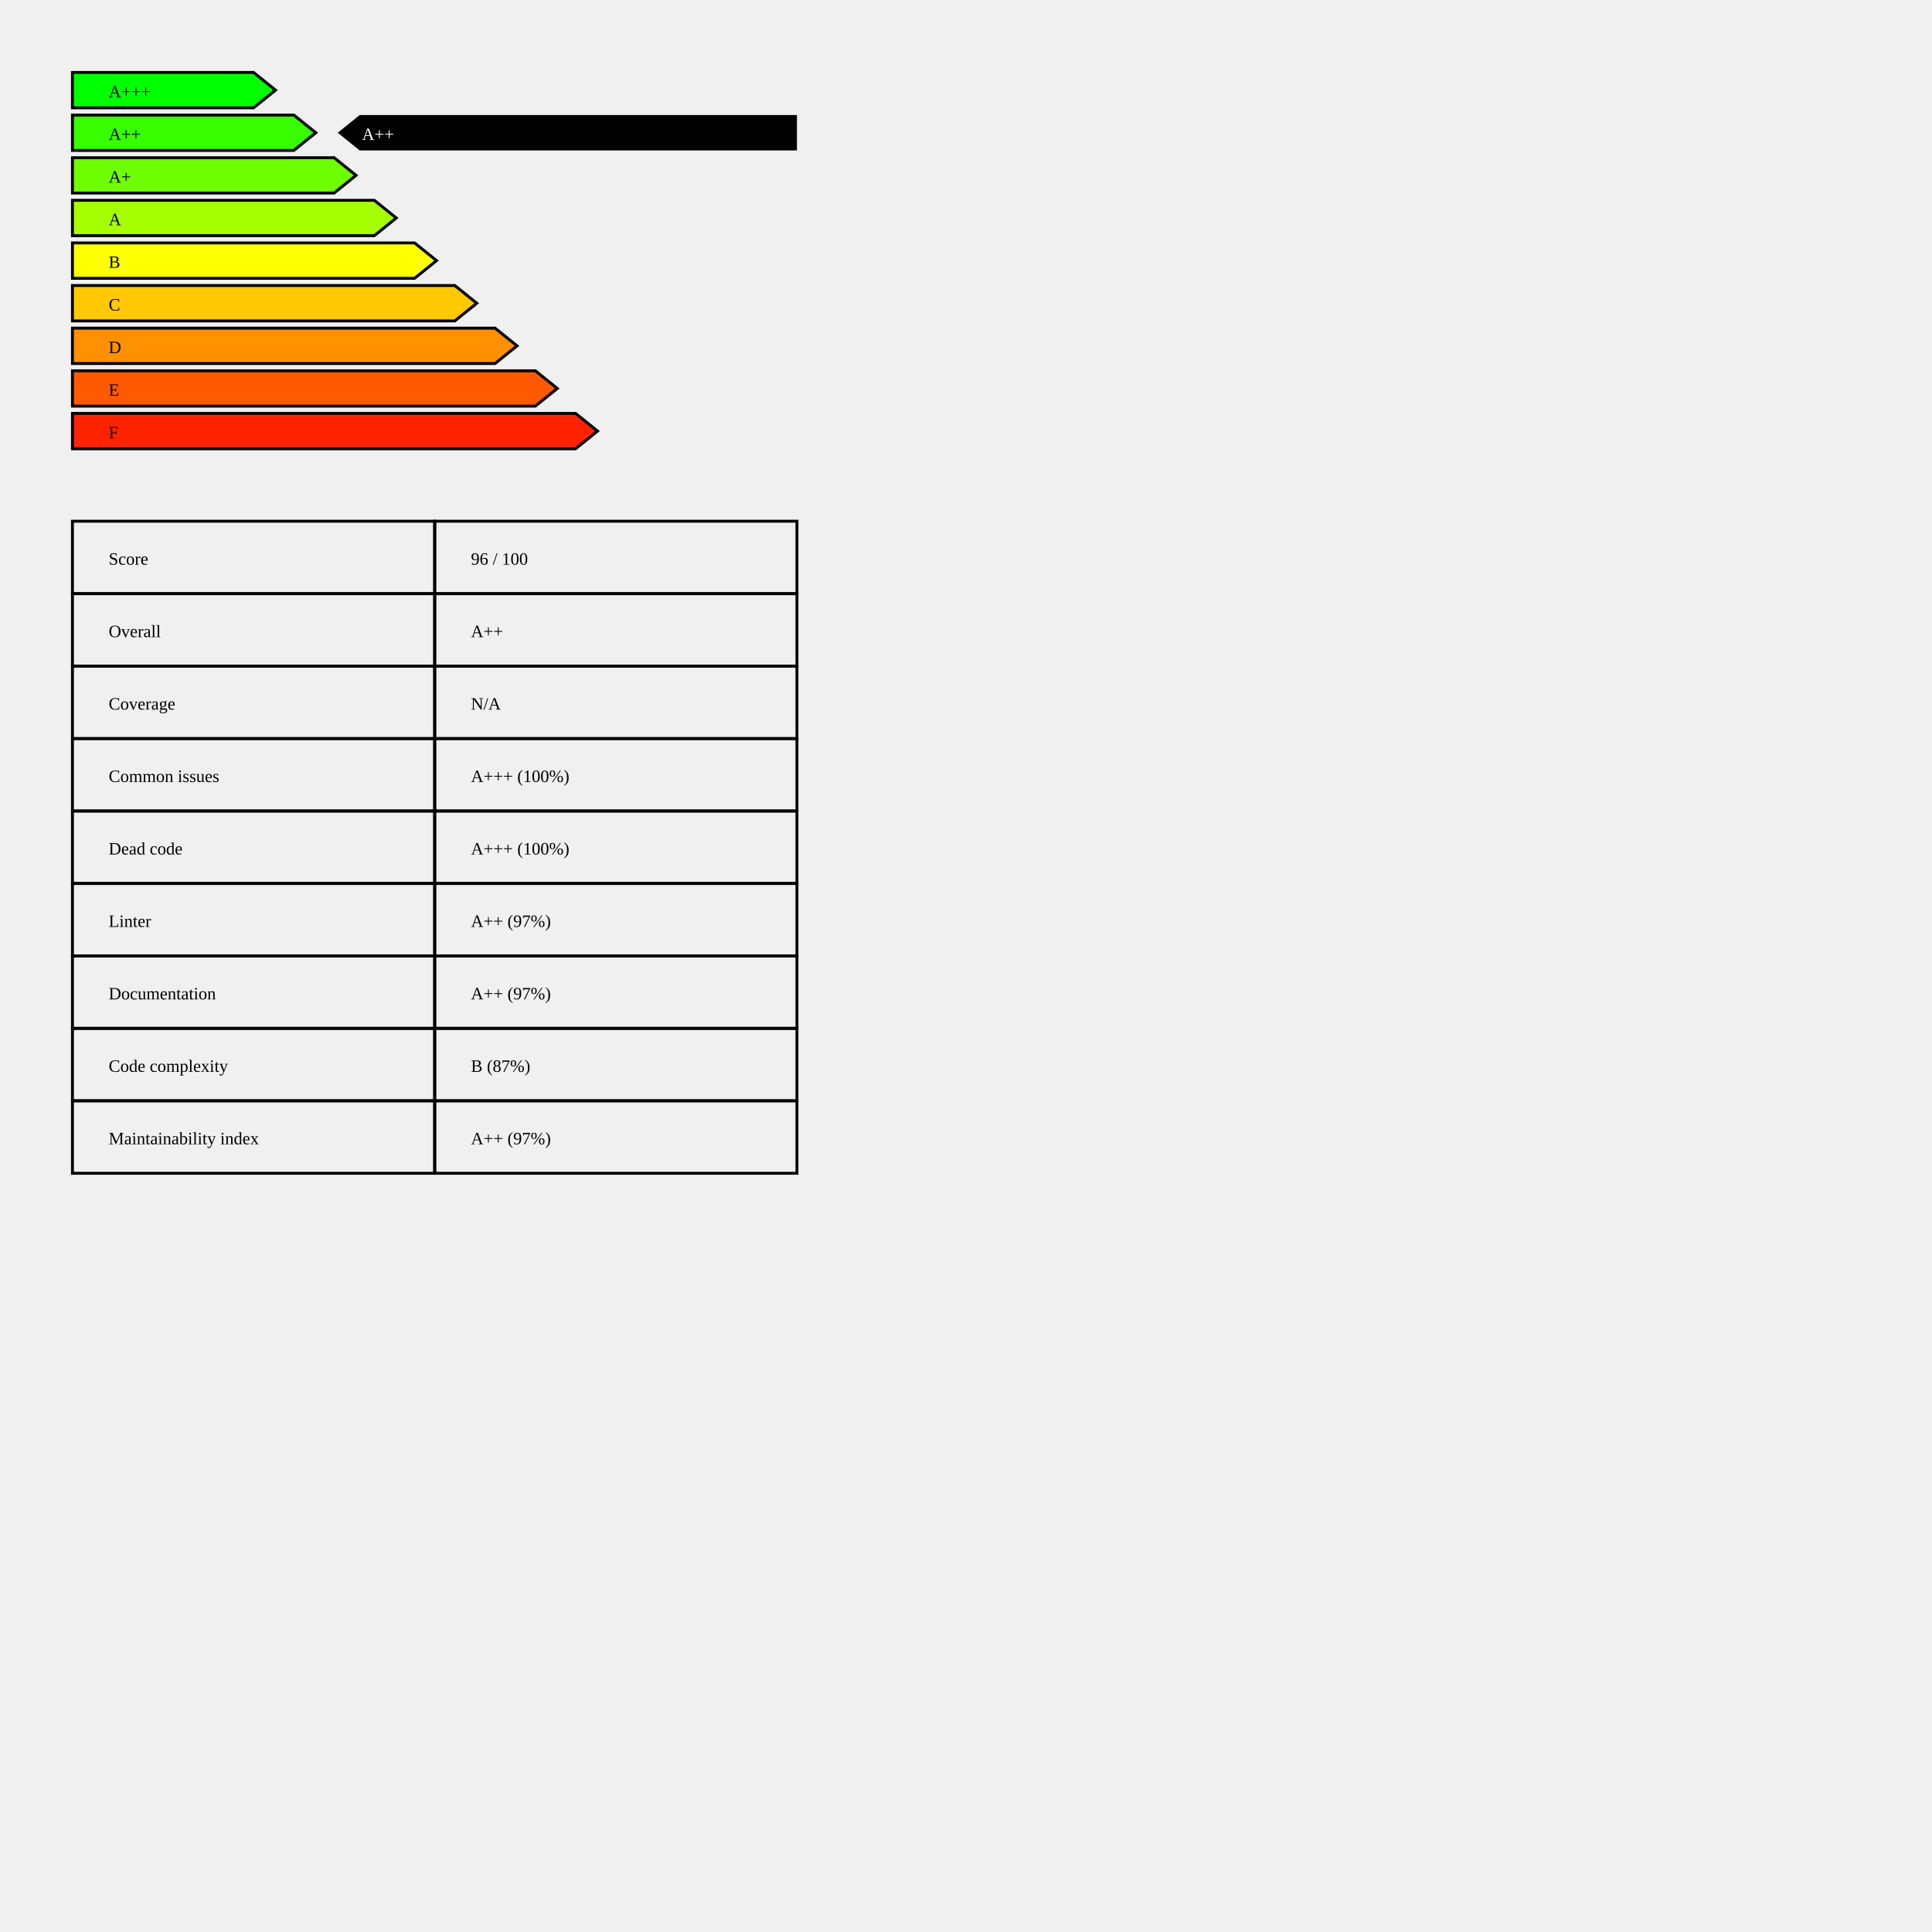
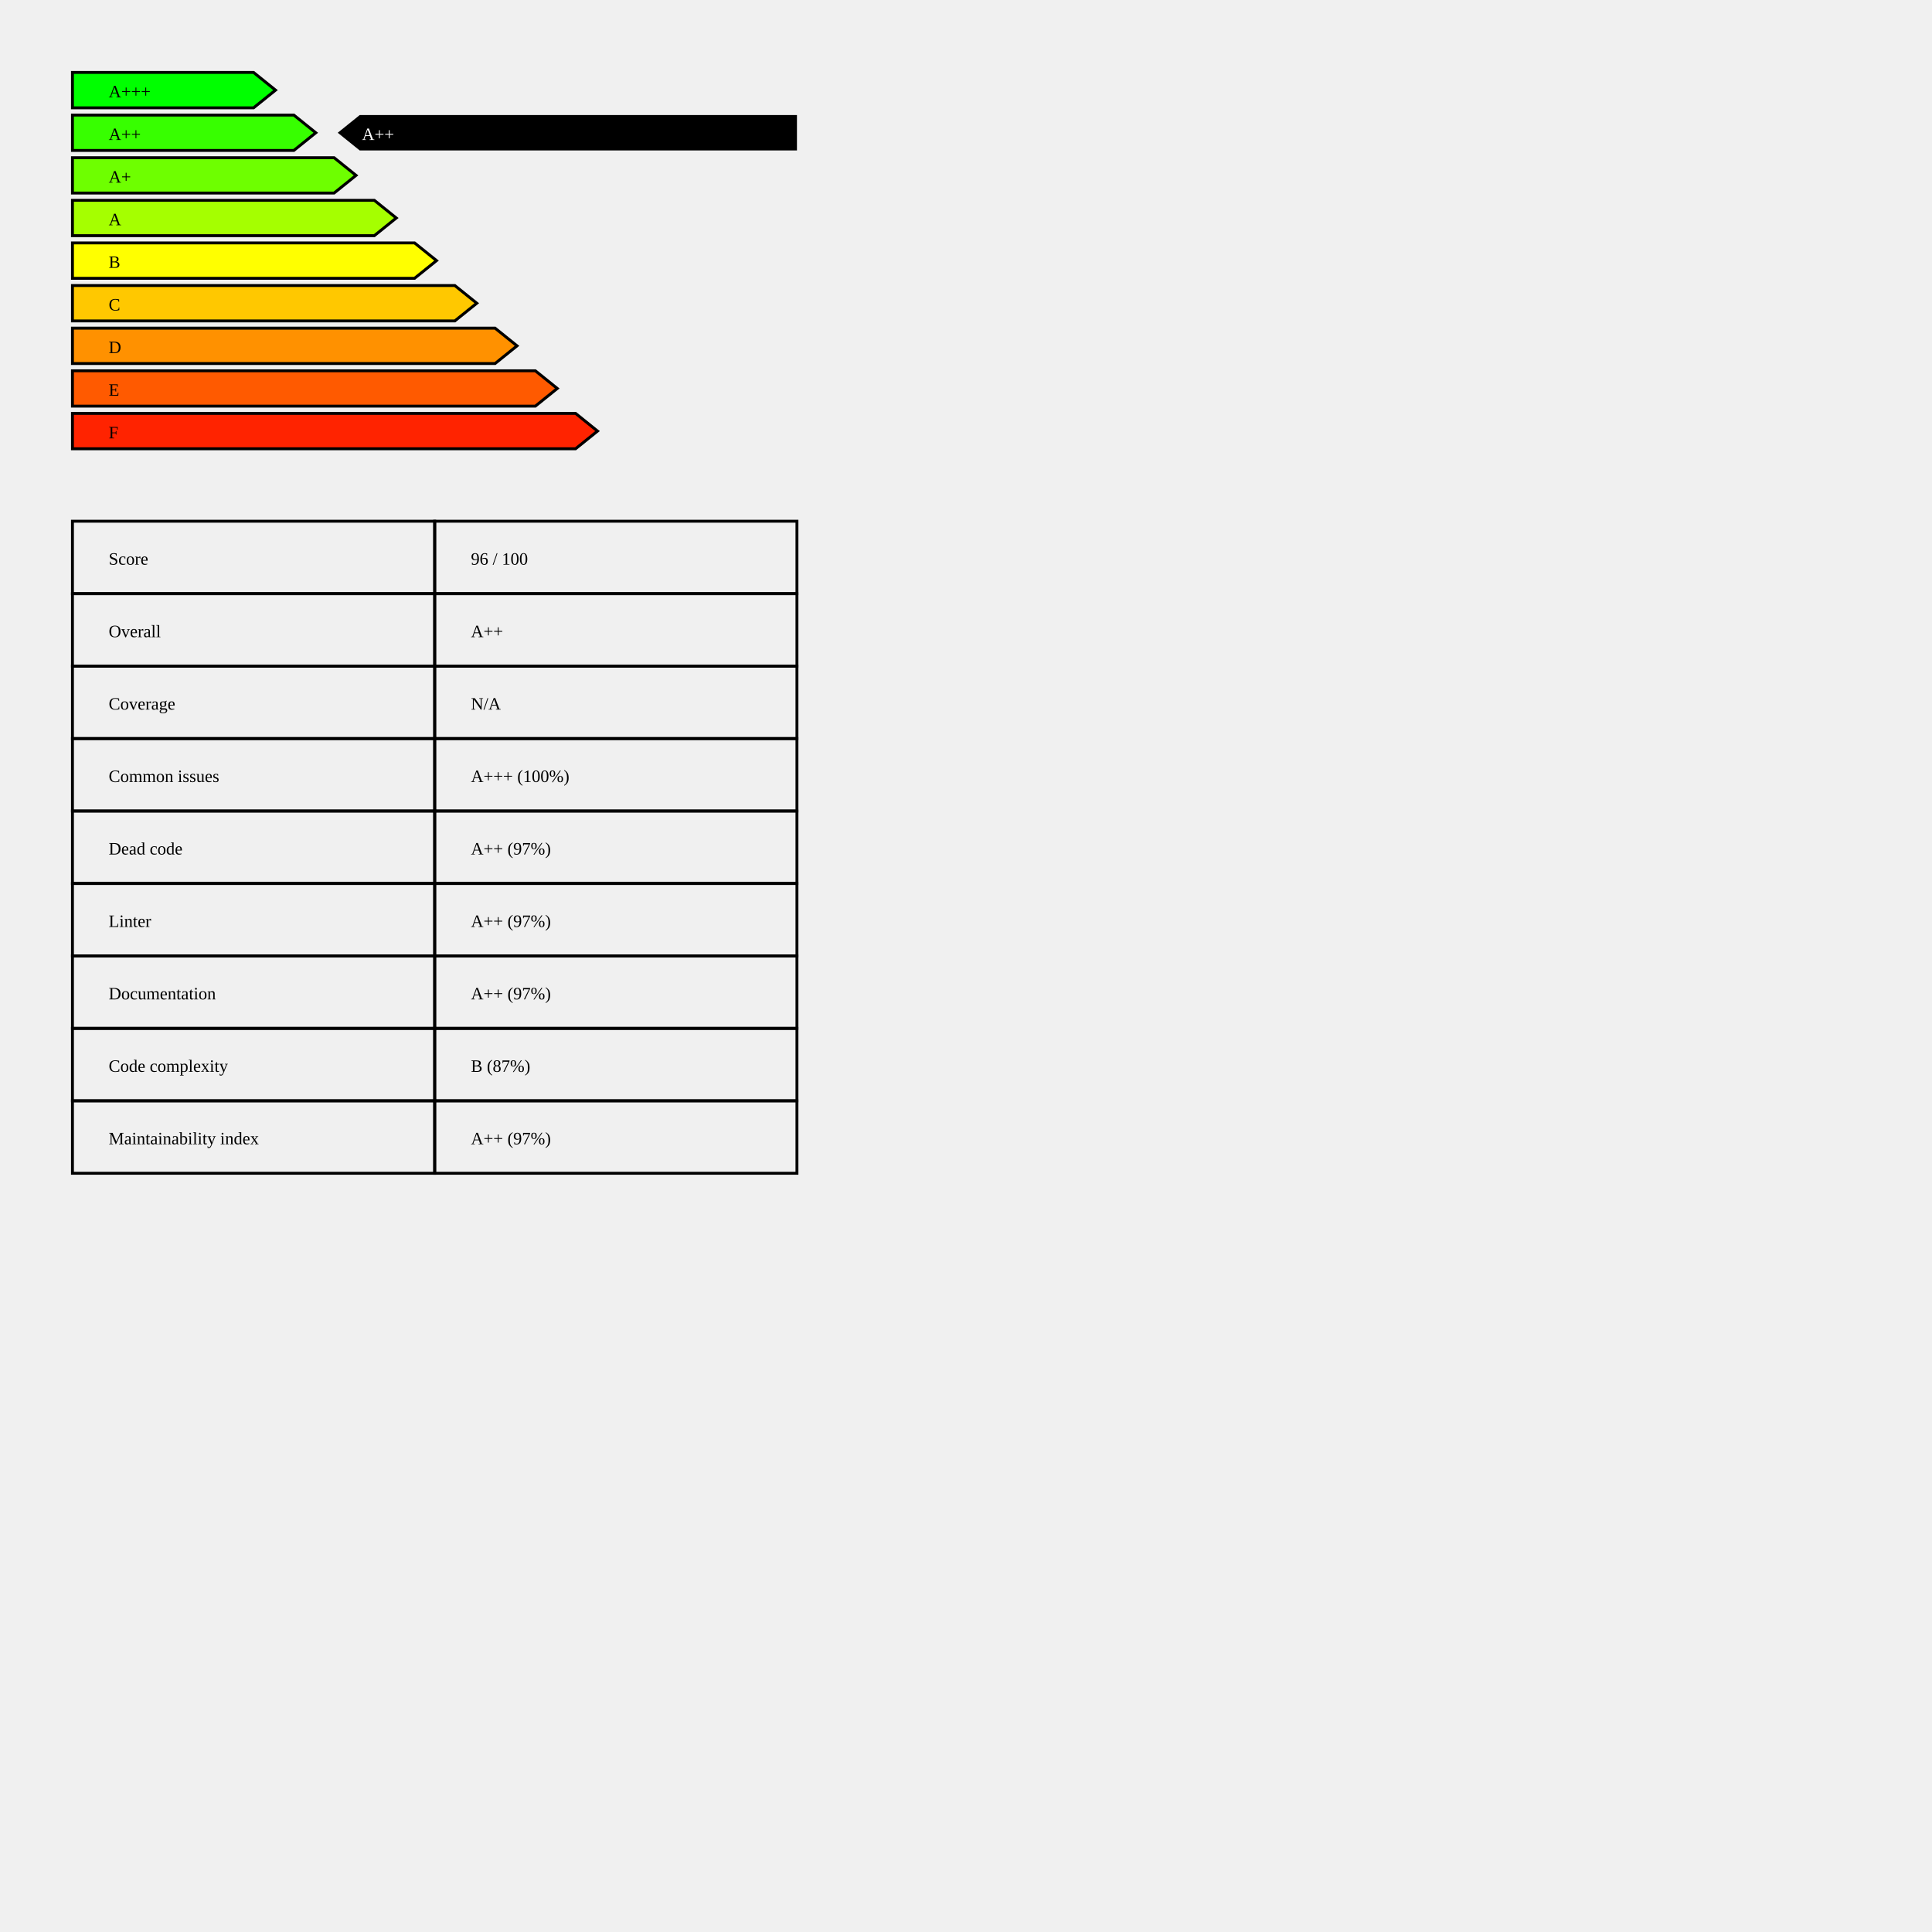
<svg xmlns="http://www.w3.org/2000/svg" baseProfile="full" height="1000pt" version="1.1" width="1000pt">
  <defs />
  <polygon points="50,50.0 175.0,50.0 190.152,62.206 175.0,74.412 50,74.412 50,50.0" style="fill:rgb(0 255 0);stroke:black;stroke-width:2;" />
  <text x="75.0" y="67.206">A+++</text>
  <polygon points="50,79.412 202.778,79.412 217.929,91.618 202.778,103.824 50,103.824 50,79.412" style="fill:rgb(55 255 0);stroke:black;stroke-width:2;" />
  <text x="75.0" y="96.618">A++</text>
  <polygon points="50,108.824 230.556,108.824 245.707,121.029 230.556,133.235 50,133.235 50,108.824" style="fill:rgb(110 255 0);stroke:black;stroke-width:2;" />
  <text x="75.0" y="126.029">A+</text>
  <polygon points="50,138.235 258.333,138.235 273.485,150.441 258.333,162.647 50,162.647 50,138.235" style="fill:rgb(165 255 0);stroke:black;stroke-width:2;" />
  <text x="75.0" y="155.441">A</text>
  <polygon points="50,167.647 286.111,167.647 301.263,179.853 286.111,192.059 50,192.059 50,167.647" style="fill:rgb(255 255 0);stroke:black;stroke-width:2;" />
  <text x="75.0" y="184.853">B</text>
  <polygon points="50,197.059 313.889,197.059 329.04,209.265 313.889,221.471 50,221.471 50,197.059" style="fill:rgb(255 200 0);stroke:black;stroke-width:2;" />
  <text x="75.0" y="214.265">C</text>
  <polygon points="50,226.471 341.667,226.471 356.818,238.676 341.667,250.882 50,250.882 50,226.471" style="fill:rgb(255 145 0);stroke:black;stroke-width:2;" />
  <text x="75.0" y="243.676">D</text>
  <polygon points="50,255.882 369.444,255.882 384.596,268.088 369.444,280.294 50,280.294 50,255.882" style="fill:rgb(255 90 0);stroke:black;stroke-width:2;" />
  <text x="75.0" y="273.088">E</text>
  <polygon points="50,285.294 397.222,285.294 412.374,297.5 397.222,309.706 50,309.706 50,285.294" style="fill:rgb(255 35 0);stroke:black;stroke-width:2;" />
  <text x="75.0" y="302.5">F</text>
  <polygon points="248.232,79.412 233.081,91.618 248.232,103.824 550,103.824 550,79.412" style="fill:black;" />
  <text fill="white" x="249.798" y="96.618">A++</text>
  <text x="75.0" y="389.706">Score</text>
  <text x="325.0" y="389.706">96 / 100</text>
  <polygon points="50,359.706 300,359.706 300,409.706 50,409.706 50,359.706" style="fill:none; stroke:black;stroke-width:2;" />
  <polygon points="300,359.706 550,359.706 550,409.706 300,409.706 300,359.706" style="fill:none; stroke:black;stroke-width:2;" />
  <text x="75.0" y="439.706">Overall</text>
  <text x="325.0" y="439.706">A++</text>
  <polygon points="50,409.706 300,409.706 300,459.706 50,459.706 50,409.706" style="fill:none; stroke:black;stroke-width:2;" />
  <polygon points="300,409.706 550,409.706 550,459.706 300,459.706 300,409.706" style="fill:none; stroke:black;stroke-width:2;" />
  <text x="75.0" y="489.706">Coverage</text>
  <text x="325.0" y="489.706">N/A</text>
  <polygon points="50,459.706 300,459.706 300,509.706 50,509.706 50,459.706" style="fill:none; stroke:black;stroke-width:2;" />
  <polygon points="300,459.706 550,459.706 550,509.706 300,509.706 300,459.706" style="fill:none; stroke:black;stroke-width:2;" />
  <text x="75.0" y="539.706">Common issues</text>
  <text x="325.0" y="539.706">A+++  (100%)</text>
  <polygon points="50,509.706 300,509.706 300,559.706 50,559.706 50,509.706" style="fill:none; stroke:black;stroke-width:2;" />
  <polygon points="300,509.706 550,509.706 550,559.706 300,559.706 300,509.706" style="fill:none; stroke:black;stroke-width:2;" />
  <text x="75.0" y="589.706">Dead code</text>
-   <text x="325.0" y="589.706">A+++  (100%)</text>
+   <text x="325.0" y="589.706">A++  (97%)</text>
  <polygon points="50,559.706 300,559.706 300,609.706 50,609.706 50,559.706" style="fill:none; stroke:black;stroke-width:2;" />
  <polygon points="300,559.706 550,559.706 550,609.706 300,609.706 300,559.706" style="fill:none; stroke:black;stroke-width:2;" />
  <text x="75.0" y="639.706">Linter</text>
  <text x="325.0" y="639.706">A++  (97%)</text>
  <polygon points="50,609.706 300,609.706 300,659.706 50,659.706 50,609.706" style="fill:none; stroke:black;stroke-width:2;" />
  <polygon points="300,609.706 550,609.706 550,659.706 300,659.706 300,609.706" style="fill:none; stroke:black;stroke-width:2;" />
  <text x="75.0" y="689.706">Documentation</text>
  <text x="325.0" y="689.706">A++  (97%)</text>
  <polygon points="50,659.706 300,659.706 300,709.706 50,709.706 50,659.706" style="fill:none; stroke:black;stroke-width:2;" />
  <polygon points="300,659.706 550,659.706 550,709.706 300,709.706 300,659.706" style="fill:none; stroke:black;stroke-width:2;" />
  <text x="75.0" y="739.706">Code complexity</text>
  <text x="325.0" y="739.706">B  (87%)</text>
  <polygon points="50,709.706 300,709.706 300,759.706 50,759.706 50,709.706" style="fill:none; stroke:black;stroke-width:2;" />
  <polygon points="300,709.706 550,709.706 550,759.706 300,759.706 300,709.706" style="fill:none; stroke:black;stroke-width:2;" />
  <text x="75.0" y="789.706">Maintainability index</text>
  <text x="325.0" y="789.706">A++  (97%)</text>
  <polygon points="50,759.706 300,759.706 300,809.706 50,809.706 50,759.706" style="fill:none; stroke:black;stroke-width:2;" />
  <polygon points="300,759.706 550,759.706 550,809.706 300,809.706 300,759.706" style="fill:none; stroke:black;stroke-width:2;" />
</svg>
